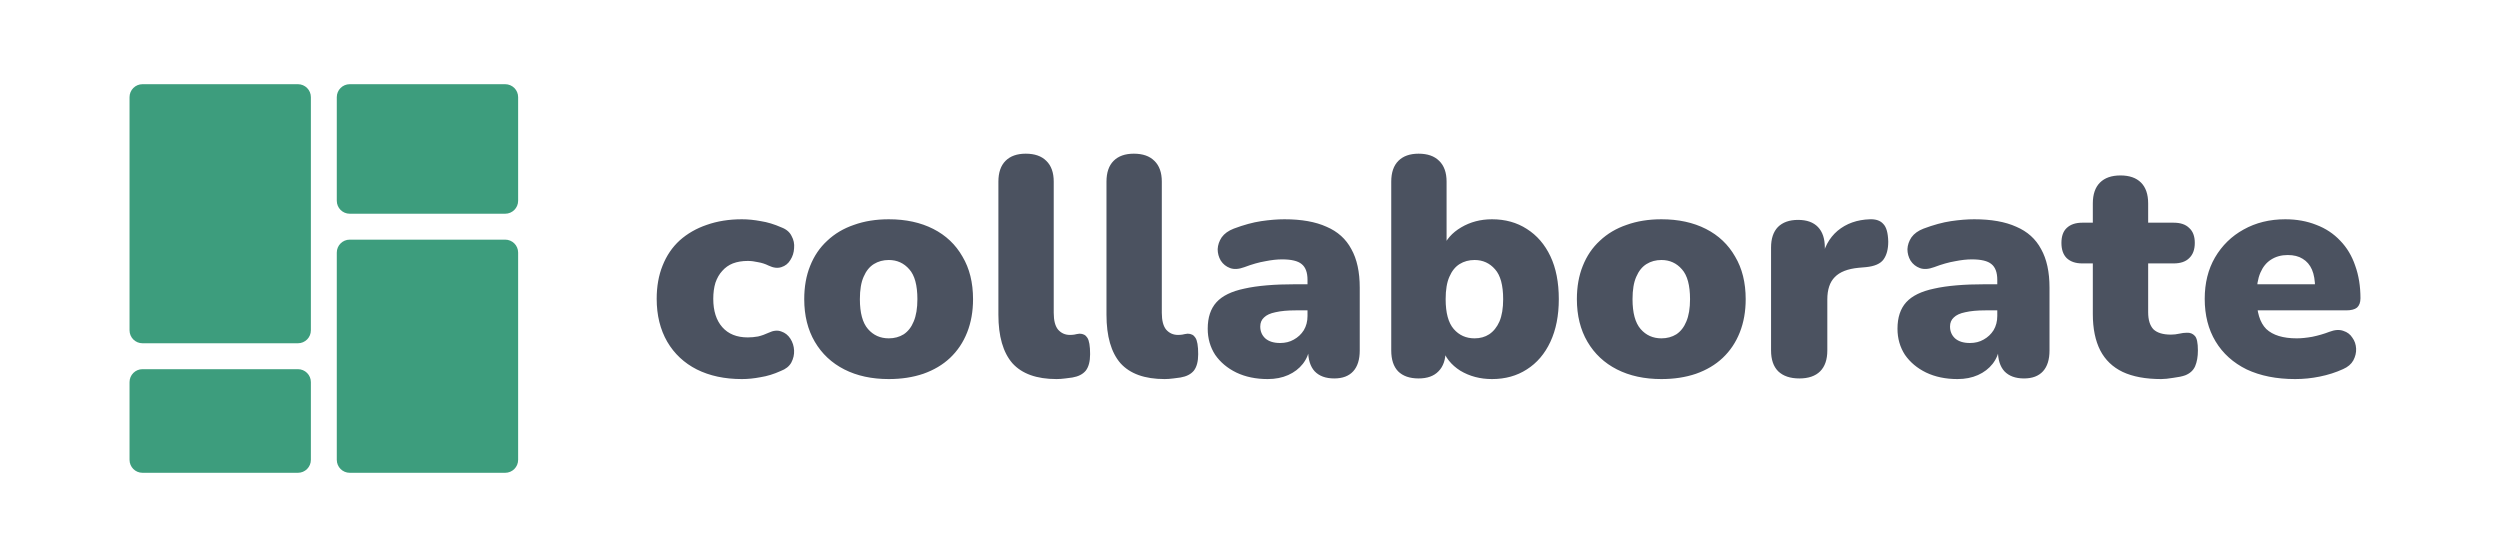
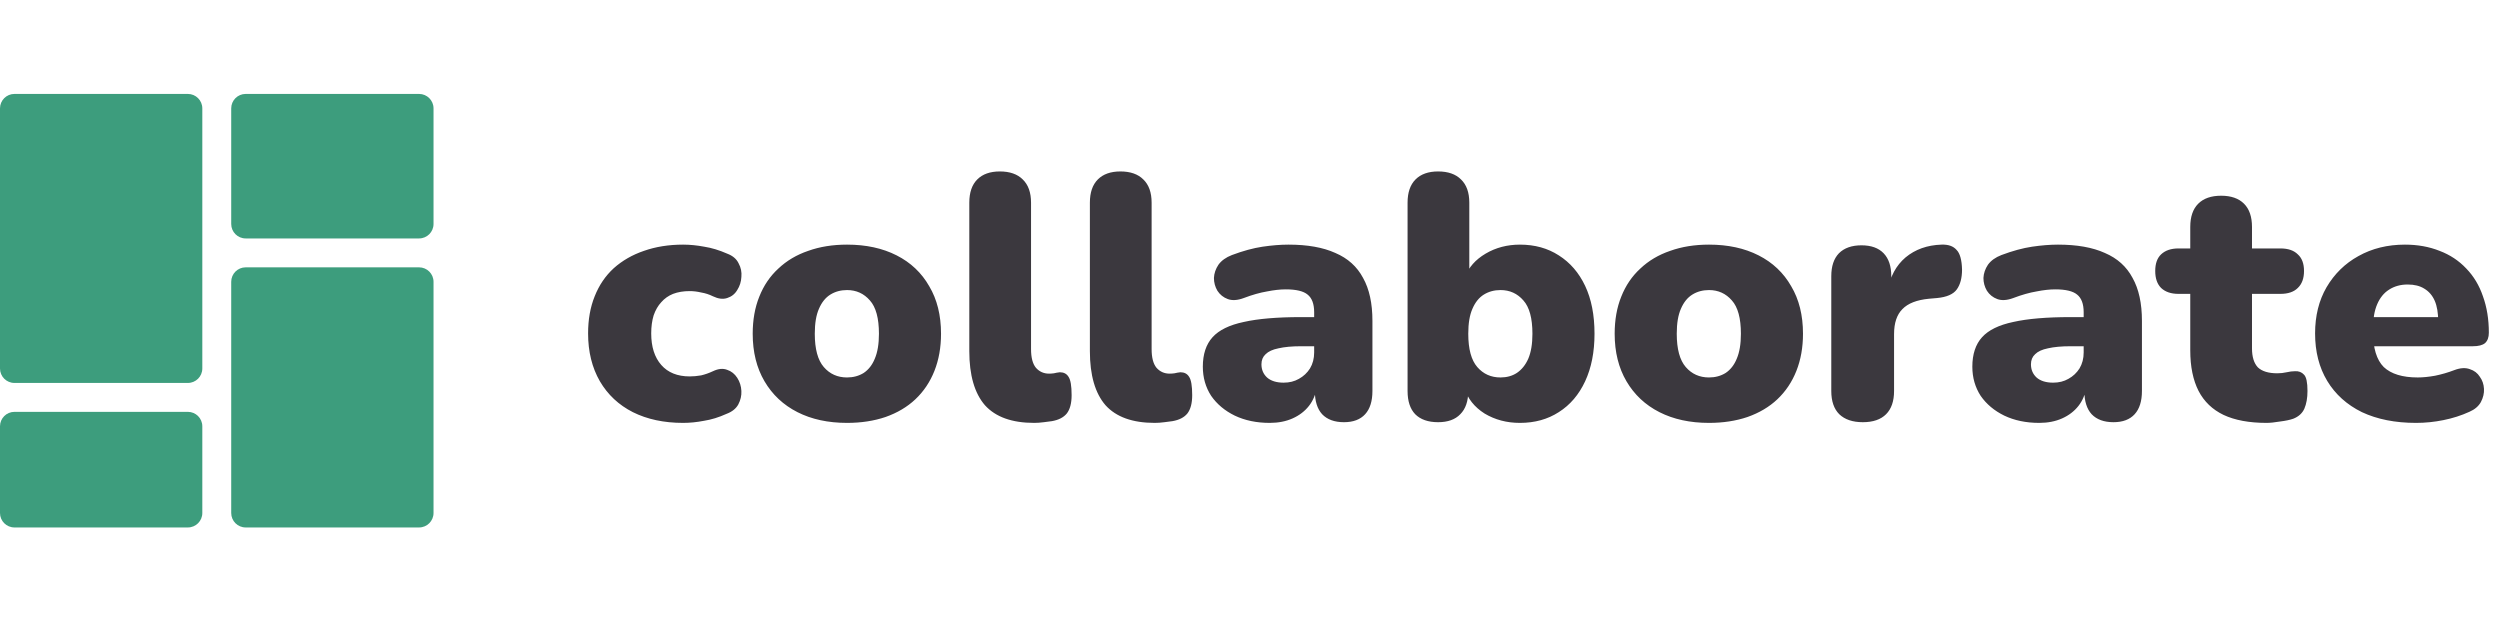
- <svg xmlns="http://www.w3.org/2000/svg" width="193" height="43" viewBox="0 0 193 43" fill="none">
-   <rect x="10" y="6.5" width="14" height="20" rx="1" fill="#3D9D7D" />
-   <rect x="26" y="18.5" width="14" height="18" rx="1" fill="#3D9D7D" />
-   <rect x="26" y="6.5" width="14" height="10" rx="1" fill="#3D9D7D" />
-   <rect x="10" y="28.5" width="14" height="8" rx="1" fill="#3D9D7D" />
-   <path d="M57.272 29.264C55.944 29.264 54.784 29.016 53.792 28.52C52.816 28.024 52.056 27.312 51.512 26.384C50.968 25.44 50.696 24.336 50.696 23.072C50.696 22.112 50.848 21.256 51.152 20.504C51.456 19.736 51.896 19.088 52.472 18.56C53.064 18.032 53.76 17.632 54.56 17.36C55.376 17.072 56.28 16.928 57.272 16.928C57.736 16.928 58.224 16.976 58.736 17.072C59.248 17.152 59.776 17.312 60.32 17.552C60.704 17.696 60.968 17.92 61.112 18.224C61.272 18.512 61.336 18.824 61.304 19.16C61.288 19.496 61.192 19.8 61.016 20.072C60.856 20.344 60.624 20.528 60.32 20.624C60.032 20.72 59.704 20.68 59.336 20.504C59.08 20.376 58.808 20.288 58.52 20.24C58.248 20.176 57.984 20.144 57.728 20.144C57.296 20.144 56.912 20.208 56.576 20.336C56.256 20.464 55.984 20.656 55.76 20.912C55.536 21.152 55.36 21.456 55.232 21.824C55.12 22.192 55.064 22.608 55.064 23.072C55.064 24 55.296 24.728 55.76 25.256C56.224 25.784 56.88 26.048 57.728 26.048C57.984 26.048 58.248 26.024 58.52 25.976C58.792 25.912 59.064 25.816 59.336 25.688C59.704 25.512 60.032 25.48 60.32 25.592C60.608 25.688 60.84 25.872 61.016 26.144C61.192 26.416 61.288 26.72 61.304 27.056C61.32 27.376 61.248 27.688 61.088 27.992C60.928 28.28 60.656 28.496 60.272 28.64C59.744 28.88 59.224 29.04 58.712 29.12C58.216 29.216 57.736 29.264 57.272 29.264ZM68.615 29.264C67.303 29.264 66.159 29.016 65.183 28.52C64.207 28.024 63.447 27.312 62.903 26.384C62.359 25.456 62.087 24.36 62.087 23.096C62.087 22.136 62.239 21.28 62.543 20.528C62.847 19.76 63.287 19.112 63.863 18.584C64.439 18.04 65.127 17.632 65.927 17.36C66.727 17.072 67.623 16.928 68.615 16.928C69.927 16.928 71.071 17.176 72.047 17.672C73.023 18.168 73.775 18.88 74.303 19.808C74.847 20.72 75.119 21.816 75.119 23.096C75.119 24.04 74.967 24.896 74.663 25.664C74.359 26.432 73.919 27.088 73.343 27.632C72.783 28.16 72.095 28.568 71.279 28.856C70.479 29.128 69.591 29.264 68.615 29.264ZM68.615 26.12C69.047 26.12 69.431 26.016 69.767 25.808C70.103 25.584 70.359 25.256 70.535 24.824C70.727 24.376 70.823 23.8 70.823 23.096C70.823 22.024 70.615 21.256 70.199 20.792C69.783 20.312 69.255 20.072 68.615 20.072C68.183 20.072 67.799 20.176 67.463 20.384C67.127 20.592 66.863 20.92 66.671 21.368C66.479 21.8 66.383 22.376 66.383 23.096C66.383 24.152 66.591 24.92 67.007 25.4C67.423 25.88 67.959 26.12 68.615 26.12ZM81.564 29.264C80.028 29.264 78.892 28.856 78.156 28.04C77.436 27.208 77.076 25.96 77.076 24.296V14.024C77.076 13.32 77.26 12.784 77.628 12.416C77.996 12.048 78.516 11.864 79.188 11.864C79.876 11.864 80.404 12.048 80.772 12.416C81.156 12.784 81.348 13.32 81.348 14.024V24.152C81.348 24.744 81.46 25.176 81.684 25.448C81.924 25.72 82.228 25.856 82.596 25.856C82.708 25.856 82.82 25.848 82.932 25.832C83.06 25.8 83.196 25.776 83.34 25.76C83.612 25.76 83.812 25.864 83.94 26.072C84.084 26.28 84.156 26.704 84.156 27.344C84.156 27.904 84.044 28.328 83.82 28.616C83.596 28.888 83.252 29.064 82.788 29.144C82.66 29.16 82.476 29.184 82.236 29.216C81.996 29.248 81.772 29.264 81.564 29.264ZM89.908 29.264C88.372 29.264 87.236 28.856 86.5 28.04C85.78 27.208 85.42 25.96 85.42 24.296V14.024C85.42 13.32 85.604 12.784 85.972 12.416C86.34 12.048 86.86 11.864 87.532 11.864C88.22 11.864 88.748 12.048 89.116 12.416C89.5 12.784 89.692 13.32 89.692 14.024V24.152C89.692 24.744 89.804 25.176 90.028 25.448C90.268 25.72 90.572 25.856 90.94 25.856C91.052 25.856 91.164 25.848 91.276 25.832C91.404 25.8 91.54 25.776 91.684 25.76C91.956 25.76 92.156 25.864 92.284 26.072C92.428 26.28 92.5 26.704 92.5 27.344C92.5 27.904 92.388 28.328 92.164 28.616C91.94 28.888 91.596 29.064 91.132 29.144C91.004 29.16 90.82 29.184 90.58 29.216C90.34 29.248 90.116 29.264 89.908 29.264ZM97.868 29.264C96.956 29.264 96.148 29.096 95.444 28.76C94.756 28.424 94.212 27.968 93.812 27.392C93.428 26.8 93.236 26.128 93.236 25.376C93.236 24.512 93.46 23.832 93.908 23.336C94.356 22.84 95.076 22.488 96.068 22.28C97.06 22.056 98.38 21.944 100.028 21.944H101.348V23.96H100.028C99.404 23.96 98.884 24.008 98.468 24.104C98.068 24.184 97.772 24.32 97.58 24.512C97.388 24.688 97.292 24.92 97.292 25.208C97.292 25.576 97.42 25.88 97.676 26.12C97.948 26.36 98.332 26.48 98.828 26.48C99.228 26.48 99.58 26.392 99.884 26.216C100.204 26.04 100.46 25.8 100.652 25.496C100.844 25.176 100.94 24.808 100.94 24.392V21.608C100.94 21.032 100.788 20.624 100.484 20.384C100.196 20.144 99.692 20.024 98.972 20.024C98.588 20.024 98.156 20.072 97.676 20.168C97.196 20.248 96.66 20.4 96.068 20.624C95.636 20.784 95.268 20.808 94.964 20.696C94.66 20.584 94.42 20.392 94.244 20.12C94.084 19.848 94.004 19.552 94.004 19.232C94.02 18.912 94.124 18.608 94.316 18.32C94.524 18.032 94.836 17.808 95.252 17.648C96.02 17.36 96.724 17.168 97.364 17.072C98.02 16.976 98.62 16.928 99.164 16.928C100.476 16.928 101.556 17.12 102.404 17.504C103.268 17.872 103.908 18.448 104.324 19.232C104.756 20 104.972 20.992 104.972 22.208V27.056C104.972 27.76 104.804 28.296 104.468 28.664C104.132 29.032 103.644 29.216 103.004 29.216C102.348 29.216 101.844 29.032 101.492 28.664C101.156 28.296 100.988 27.76 100.988 27.056V26.432L101.132 26.768C101.052 27.28 100.868 27.72 100.58 28.088C100.292 28.456 99.916 28.744 99.452 28.952C98.988 29.16 98.46 29.264 97.868 29.264ZM115.18 29.264C114.268 29.264 113.452 29.048 112.732 28.616C112.028 28.168 111.564 27.584 111.34 26.864L111.604 25.88V27.056C111.604 27.76 111.42 28.296 111.052 28.664C110.7 29.032 110.188 29.216 109.516 29.216C108.828 29.216 108.3 29.032 107.932 28.664C107.58 28.296 107.404 27.76 107.404 27.056V14.024C107.404 13.32 107.588 12.784 107.956 12.416C108.324 12.048 108.844 11.864 109.516 11.864C110.204 11.864 110.732 12.048 111.1 12.416C111.484 12.784 111.676 13.32 111.676 14.024V19.16H111.388C111.628 18.504 112.1 17.968 112.804 17.552C113.508 17.136 114.3 16.928 115.18 16.928C116.204 16.928 117.1 17.176 117.868 17.672C118.652 18.168 119.26 18.872 119.692 19.784C120.124 20.696 120.34 21.8 120.34 23.096C120.34 24.36 120.124 25.456 119.692 26.384C119.26 27.312 118.652 28.024 117.868 28.52C117.1 29.016 116.204 29.264 115.18 29.264ZM113.836 26.12C114.268 26.12 114.644 26.016 114.964 25.808C115.3 25.584 115.564 25.256 115.756 24.824C115.948 24.376 116.044 23.8 116.044 23.096C116.044 22.024 115.836 21.256 115.42 20.792C115.004 20.312 114.476 20.072 113.836 20.072C113.404 20.072 113.02 20.176 112.684 20.384C112.348 20.592 112.084 20.92 111.892 21.368C111.7 21.8 111.604 22.376 111.604 23.096C111.604 24.152 111.812 24.92 112.228 25.4C112.644 25.88 113.18 26.12 113.836 26.12ZM128.263 29.264C126.951 29.264 125.807 29.016 124.831 28.52C123.855 28.024 123.095 27.312 122.551 26.384C122.007 25.456 121.735 24.36 121.735 23.096C121.735 22.136 121.887 21.28 122.191 20.528C122.495 19.76 122.935 19.112 123.511 18.584C124.087 18.04 124.775 17.632 125.575 17.36C126.375 17.072 127.271 16.928 128.263 16.928C129.575 16.928 130.719 17.176 131.695 17.672C132.671 18.168 133.423 18.88 133.951 19.808C134.495 20.72 134.767 21.816 134.767 23.096C134.767 24.04 134.615 24.896 134.311 25.664C134.007 26.432 133.567 27.088 132.991 27.632C132.431 28.16 131.743 28.568 130.927 28.856C130.127 29.128 129.239 29.264 128.263 29.264ZM128.263 26.12C128.695 26.12 129.079 26.016 129.415 25.808C129.751 25.584 130.007 25.256 130.183 24.824C130.375 24.376 130.471 23.8 130.471 23.096C130.471 22.024 130.263 21.256 129.847 20.792C129.431 20.312 128.903 20.072 128.263 20.072C127.831 20.072 127.447 20.176 127.111 20.384C126.775 20.592 126.511 20.92 126.319 21.368C126.127 21.8 126.031 22.376 126.031 23.096C126.031 24.152 126.239 24.92 126.655 25.4C127.071 25.88 127.607 26.12 128.263 26.12ZM138.909 29.216C138.205 29.216 137.661 29.032 137.277 28.664C136.909 28.296 136.725 27.76 136.725 27.056V19.112C136.725 18.424 136.901 17.896 137.253 17.528C137.621 17.16 138.141 16.976 138.813 16.976C139.485 16.976 139.997 17.16 140.349 17.528C140.701 17.896 140.877 18.424 140.877 19.112V20.096H140.637C140.797 19.136 141.205 18.376 141.861 17.816C142.533 17.256 143.365 16.96 144.357 16.928C144.821 16.912 145.165 17.032 145.389 17.288C145.629 17.528 145.757 17.984 145.773 18.656C145.773 19.232 145.653 19.688 145.413 20.024C145.173 20.36 144.717 20.56 144.045 20.624L143.493 20.672C142.645 20.752 142.029 20.992 141.645 21.392C141.261 21.776 141.069 22.352 141.069 23.12V27.056C141.069 27.76 140.885 28.296 140.517 28.664C140.149 29.032 139.613 29.216 138.909 29.216ZM151.118 29.264C150.206 29.264 149.398 29.096 148.694 28.76C148.006 28.424 147.462 27.968 147.062 27.392C146.678 26.8 146.486 26.128 146.486 25.376C146.486 24.512 146.71 23.832 147.158 23.336C147.606 22.84 148.326 22.488 149.318 22.28C150.31 22.056 151.63 21.944 153.278 21.944H154.598V23.96H153.278C152.654 23.96 152.134 24.008 151.718 24.104C151.318 24.184 151.022 24.32 150.83 24.512C150.638 24.688 150.542 24.92 150.542 25.208C150.542 25.576 150.67 25.88 150.926 26.12C151.198 26.36 151.582 26.48 152.078 26.48C152.478 26.48 152.83 26.392 153.134 26.216C153.454 26.04 153.71 25.8 153.902 25.496C154.094 25.176 154.19 24.808 154.19 24.392V21.608C154.19 21.032 154.038 20.624 153.734 20.384C153.446 20.144 152.942 20.024 152.222 20.024C151.838 20.024 151.406 20.072 150.926 20.168C150.446 20.248 149.91 20.4 149.318 20.624C148.886 20.784 148.518 20.808 148.214 20.696C147.91 20.584 147.67 20.392 147.494 20.12C147.334 19.848 147.254 19.552 147.254 19.232C147.27 18.912 147.374 18.608 147.566 18.32C147.774 18.032 148.086 17.808 148.502 17.648C149.27 17.36 149.974 17.168 150.614 17.072C151.27 16.976 151.87 16.928 152.414 16.928C153.726 16.928 154.806 17.12 155.654 17.504C156.518 17.872 157.158 18.448 157.574 19.232C158.006 20 158.222 20.992 158.222 22.208V27.056C158.222 27.76 158.054 28.296 157.718 28.664C157.382 29.032 156.894 29.216 156.254 29.216C155.598 29.216 155.094 29.032 154.742 28.664C154.406 28.296 154.238 27.76 154.238 27.056V26.432L154.382 26.768C154.302 27.28 154.118 27.72 153.83 28.088C153.542 28.456 153.166 28.744 152.702 28.952C152.238 29.16 151.71 29.264 151.118 29.264ZM166.846 29.264C165.646 29.264 164.654 29.08 163.87 28.712C163.102 28.344 162.526 27.792 162.142 27.056C161.758 26.304 161.566 25.368 161.566 24.248V20.336H160.75C160.238 20.336 159.838 20.2 159.55 19.928C159.278 19.656 159.142 19.264 159.142 18.752C159.142 18.24 159.278 17.856 159.55 17.6C159.838 17.328 160.238 17.192 160.75 17.192H161.566V15.704C161.566 15 161.75 14.464 162.118 14.096C162.486 13.728 163.014 13.544 163.702 13.544C164.39 13.544 164.918 13.728 165.286 14.096C165.654 14.464 165.838 15 165.838 15.704V17.192H167.806C168.334 17.192 168.734 17.328 169.006 17.6C169.294 17.856 169.438 18.24 169.438 18.752C169.438 19.264 169.294 19.656 169.006 19.928C168.734 20.2 168.334 20.336 167.806 20.336H165.838V24.104C165.838 24.696 165.974 25.136 166.246 25.424C166.534 25.696 166.982 25.832 167.59 25.832C167.814 25.832 168.03 25.808 168.238 25.76C168.446 25.712 168.638 25.688 168.814 25.688C169.07 25.672 169.278 25.752 169.438 25.928C169.598 26.088 169.678 26.464 169.678 27.056C169.678 27.536 169.606 27.944 169.462 28.28C169.318 28.6 169.062 28.832 168.694 28.976C168.47 29.056 168.166 29.12 167.782 29.168C167.398 29.232 167.086 29.264 166.846 29.264ZM177.188 29.264C175.748 29.264 174.5 29.016 173.444 28.52C172.404 28.008 171.604 27.288 171.044 26.36C170.484 25.432 170.204 24.336 170.204 23.072C170.204 21.856 170.468 20.792 170.996 19.88C171.54 18.952 172.276 18.232 173.204 17.72C174.148 17.192 175.22 16.928 176.42 16.928C177.3 16.928 178.1 17.072 178.82 17.36C179.54 17.632 180.156 18.04 180.668 18.584C181.18 19.112 181.564 19.752 181.82 20.504C182.092 21.256 182.228 22.096 182.228 23.024C182.228 23.344 182.14 23.584 181.964 23.744C181.788 23.888 181.508 23.96 181.124 23.96H173.78V21.944H179.108L178.724 22.256C178.724 21.664 178.644 21.184 178.484 20.816C178.324 20.448 178.084 20.168 177.764 19.976C177.46 19.784 177.076 19.688 176.612 19.688C176.116 19.688 175.684 19.808 175.316 20.048C174.964 20.272 174.692 20.608 174.5 21.056C174.308 21.504 174.212 22.064 174.212 22.736V22.952C174.212 24.088 174.46 24.904 174.956 25.4C175.468 25.88 176.252 26.12 177.308 26.12C177.66 26.12 178.06 26.08 178.508 26C178.972 25.904 179.412 25.776 179.828 25.616C180.244 25.456 180.604 25.432 180.908 25.544C181.212 25.64 181.444 25.816 181.604 26.072C181.78 26.312 181.876 26.592 181.892 26.912C181.908 27.216 181.836 27.52 181.676 27.824C181.516 28.112 181.252 28.336 180.884 28.496C180.324 28.752 179.724 28.944 179.084 29.072C178.46 29.2 177.828 29.264 177.188 29.264Z" fill="#4B5260" />
+ <svg xmlns="http://www.w3.org/2000/svg" width="173" height="43" viewBox="0 0 173 43" fill="none">
+   <rect y="6.5" width="14" height="20" rx="1" fill="#3D9D7D" />
+   <rect x="16" y="18.5" width="14" height="18" rx="1" fill="#3D9D7D" />
+   <rect x="16" y="6.5" width="14" height="10" rx="1" fill="#3D9D7D" />
+   <rect y="28.5" width="14" height="8" rx="1" fill="#3D9D7D" />
+   <path d="M47.272 29.264C45.944 29.264 44.784 29.016 43.792 28.52C42.816 28.024 42.056 27.312 41.512 26.384C40.968 25.44 40.696 24.336 40.696 23.072C40.696 22.112 40.848 21.256 41.152 20.504C41.456 19.736 41.896 19.088 42.472 18.56C43.064 18.032 43.76 17.632 44.56 17.36C45.376 17.072 46.28 16.928 47.272 16.928C47.736 16.928 48.224 16.976 48.736 17.072C49.248 17.152 49.776 17.312 50.32 17.552C50.704 17.696 50.968 17.92 51.112 18.224C51.272 18.512 51.336 18.824 51.304 19.16C51.288 19.496 51.192 19.8 51.016 20.072C50.856 20.344 50.624 20.528 50.32 20.624C50.032 20.72 49.704 20.68 49.336 20.504C49.08 20.376 48.808 20.288 48.52 20.24C48.248 20.176 47.984 20.144 47.728 20.144C47.296 20.144 46.912 20.208 46.576 20.336C46.256 20.464 45.984 20.656 45.76 20.912C45.536 21.152 45.36 21.456 45.232 21.824C45.12 22.192 45.064 22.608 45.064 23.072C45.064 24 45.296 24.728 45.76 25.256C46.224 25.784 46.88 26.048 47.728 26.048C47.984 26.048 48.248 26.024 48.52 25.976C48.792 25.912 49.064 25.816 49.336 25.688C49.704 25.512 50.032 25.48 50.32 25.592C50.608 25.688 50.84 25.872 51.016 26.144C51.192 26.416 51.288 26.72 51.304 27.056C51.32 27.376 51.248 27.688 51.088 27.992C50.928 28.28 50.656 28.496 50.272 28.64C49.744 28.88 49.224 29.04 48.712 29.12C48.216 29.216 47.736 29.264 47.272 29.264ZM58.615 29.264C57.303 29.264 56.159 29.016 55.183 28.52C54.207 28.024 53.447 27.312 52.903 26.384C52.359 25.456 52.087 24.36 52.087 23.096C52.087 22.136 52.239 21.28 52.543 20.528C52.847 19.76 53.287 19.112 53.863 18.584C54.439 18.04 55.127 17.632 55.927 17.36C56.727 17.072 57.623 16.928 58.615 16.928C59.927 16.928 61.071 17.176 62.047 17.672C63.023 18.168 63.775 18.88 64.303 19.808C64.847 20.72 65.119 21.816 65.119 23.096C65.119 24.04 64.967 24.896 64.663 25.664C64.359 26.432 63.919 27.088 63.343 27.632C62.783 28.16 62.095 28.568 61.279 28.856C60.479 29.128 59.591 29.264 58.615 29.264ZM58.615 26.12C59.047 26.12 59.431 26.016 59.767 25.808C60.103 25.584 60.359 25.256 60.535 24.824C60.727 24.376 60.823 23.8 60.823 23.096C60.823 22.024 60.615 21.256 60.199 20.792C59.783 20.312 59.255 20.072 58.615 20.072C58.183 20.072 57.799 20.176 57.463 20.384C57.127 20.592 56.863 20.92 56.671 21.368C56.479 21.8 56.383 22.376 56.383 23.096C56.383 24.152 56.591 24.92 57.007 25.4C57.423 25.88 57.959 26.12 58.615 26.12ZM71.564 29.264C70.028 29.264 68.892 28.856 68.156 28.04C67.436 27.208 67.076 25.96 67.076 24.296V14.024C67.076 13.32 67.26 12.784 67.628 12.416C67.996 12.048 68.516 11.864 69.188 11.864C69.876 11.864 70.404 12.048 70.772 12.416C71.156 12.784 71.348 13.32 71.348 14.024V24.152C71.348 24.744 71.46 25.176 71.684 25.448C71.924 25.72 72.228 25.856 72.596 25.856C72.708 25.856 72.82 25.848 72.932 25.832C73.06 25.8 73.196 25.776 73.34 25.76C73.612 25.76 73.812 25.864 73.94 26.072C74.084 26.28 74.156 26.704 74.156 27.344C74.156 27.904 74.044 28.328 73.82 28.616C73.596 28.888 73.252 29.064 72.788 29.144C72.66 29.16 72.476 29.184 72.236 29.216C71.996 29.248 71.772 29.264 71.564 29.264ZM79.908 29.264C78.372 29.264 77.236 28.856 76.5 28.04C75.78 27.208 75.42 25.96 75.42 24.296V14.024C75.42 13.32 75.604 12.784 75.972 12.416C76.34 12.048 76.86 11.864 77.532 11.864C78.22 11.864 78.748 12.048 79.116 12.416C79.5 12.784 79.692 13.32 79.692 14.024V24.152C79.692 24.744 79.804 25.176 80.028 25.448C80.268 25.72 80.572 25.856 80.94 25.856C81.052 25.856 81.164 25.848 81.276 25.832C81.404 25.8 81.54 25.776 81.684 25.76C81.956 25.76 82.156 25.864 82.284 26.072C82.428 26.28 82.5 26.704 82.5 27.344C82.5 27.904 82.388 28.328 82.164 28.616C81.94 28.888 81.596 29.064 81.132 29.144C81.004 29.16 80.82 29.184 80.58 29.216C80.34 29.248 80.116 29.264 79.908 29.264ZM87.868 29.264C86.956 29.264 86.148 29.096 85.444 28.76C84.756 28.424 84.212 27.968 83.812 27.392C83.428 26.8 83.236 26.128 83.236 25.376C83.236 24.512 83.46 23.832 83.908 23.336C84.356 22.84 85.076 22.488 86.068 22.28C87.06 22.056 88.38 21.944 90.028 21.944H91.348V23.96H90.028C89.404 23.96 88.884 24.008 88.468 24.104C88.068 24.184 87.772 24.32 87.58 24.512C87.388 24.688 87.292 24.92 87.292 25.208C87.292 25.576 87.42 25.88 87.676 26.12C87.948 26.36 88.332 26.48 88.828 26.48C89.228 26.48 89.58 26.392 89.884 26.216C90.204 26.04 90.46 25.8 90.652 25.496C90.844 25.176 90.94 24.808 90.94 24.392V21.608C90.94 21.032 90.788 20.624 90.484 20.384C90.196 20.144 89.692 20.024 88.972 20.024C88.588 20.024 88.156 20.072 87.676 20.168C87.196 20.248 86.66 20.4 86.068 20.624C85.636 20.784 85.268 20.808 84.964 20.696C84.66 20.584 84.42 20.392 84.244 20.12C84.084 19.848 84.004 19.552 84.004 19.232C84.02 18.912 84.124 18.608 84.316 18.32C84.524 18.032 84.836 17.808 85.252 17.648C86.02 17.36 86.724 17.168 87.364 17.072C88.02 16.976 88.62 16.928 89.164 16.928C90.476 16.928 91.556 17.12 92.404 17.504C93.268 17.872 93.908 18.448 94.324 19.232C94.756 20 94.972 20.992 94.972 22.208V27.056C94.972 27.76 94.804 28.296 94.468 28.664C94.132 29.032 93.644 29.216 93.004 29.216C92.348 29.216 91.844 29.032 91.492 28.664C91.156 28.296 90.988 27.76 90.988 27.056V26.432L91.132 26.768C91.052 27.28 90.868 27.72 90.58 28.088C90.292 28.456 89.916 28.744 89.452 28.952C88.988 29.16 88.46 29.264 87.868 29.264ZM105.18 29.264C104.268 29.264 103.452 29.048 102.732 28.616C102.028 28.168 101.564 27.584 101.34 26.864L101.604 25.88V27.056C101.604 27.76 101.42 28.296 101.052 28.664C100.7 29.032 100.188 29.216 99.516 29.216C98.828 29.216 98.3 29.032 97.932 28.664C97.58 28.296 97.404 27.76 97.404 27.056V14.024C97.404 13.32 97.588 12.784 97.956 12.416C98.324 12.048 98.844 11.864 99.516 11.864C100.204 11.864 100.732 12.048 101.1 12.416C101.484 12.784 101.676 13.32 101.676 14.024V19.16H101.388C101.628 18.504 102.1 17.968 102.804 17.552C103.508 17.136 104.3 16.928 105.18 16.928C106.204 16.928 107.1 17.176 107.868 17.672C108.652 18.168 109.26 18.872 109.692 19.784C110.124 20.696 110.34 21.8 110.34 23.096C110.34 24.36 110.124 25.456 109.692 26.384C109.26 27.312 108.652 28.024 107.868 28.52C107.1 29.016 106.204 29.264 105.18 29.264ZM103.836 26.12C104.268 26.12 104.644 26.016 104.964 25.808C105.3 25.584 105.564 25.256 105.756 24.824C105.948 24.376 106.044 23.8 106.044 23.096C106.044 22.024 105.836 21.256 105.42 20.792C105.004 20.312 104.476 20.072 103.836 20.072C103.404 20.072 103.02 20.176 102.684 20.384C102.348 20.592 102.084 20.92 101.892 21.368C101.7 21.8 101.604 22.376 101.604 23.096C101.604 24.152 101.812 24.92 102.228 25.4C102.644 25.88 103.18 26.12 103.836 26.12ZM118.263 29.264C116.951 29.264 115.807 29.016 114.831 28.52C113.855 28.024 113.095 27.312 112.551 26.384C112.007 25.456 111.735 24.36 111.735 23.096C111.735 22.136 111.887 21.28 112.191 20.528C112.495 19.76 112.935 19.112 113.511 18.584C114.087 18.04 114.775 17.632 115.575 17.36C116.375 17.072 117.271 16.928 118.263 16.928C119.575 16.928 120.719 17.176 121.695 17.672C122.671 18.168 123.423 18.88 123.951 19.808C124.495 20.72 124.767 21.816 124.767 23.096C124.767 24.04 124.615 24.896 124.311 25.664C124.007 26.432 123.567 27.088 122.991 27.632C122.431 28.16 121.743 28.568 120.927 28.856C120.127 29.128 119.239 29.264 118.263 29.264ZM118.263 26.12C118.695 26.12 119.079 26.016 119.415 25.808C119.751 25.584 120.007 25.256 120.183 24.824C120.375 24.376 120.471 23.8 120.471 23.096C120.471 22.024 120.263 21.256 119.847 20.792C119.431 20.312 118.903 20.072 118.263 20.072C117.831 20.072 117.447 20.176 117.111 20.384C116.775 20.592 116.511 20.92 116.319 21.368C116.127 21.8 116.031 22.376 116.031 23.096C116.031 24.152 116.239 24.92 116.655 25.4C117.071 25.88 117.607 26.12 118.263 26.12ZM128.909 29.216C128.205 29.216 127.661 29.032 127.277 28.664C126.909 28.296 126.725 27.76 126.725 27.056V19.112C126.725 18.424 126.901 17.896 127.253 17.528C127.621 17.16 128.141 16.976 128.813 16.976C129.485 16.976 129.997 17.16 130.349 17.528C130.701 17.896 130.877 18.424 130.877 19.112V20.096H130.637C130.797 19.136 131.205 18.376 131.861 17.816C132.533 17.256 133.365 16.96 134.357 16.928C134.821 16.912 135.165 17.032 135.389 17.288C135.629 17.528 135.757 17.984 135.773 18.656C135.773 19.232 135.653 19.688 135.413 20.024C135.173 20.36 134.717 20.56 134.045 20.624L133.493 20.672C132.645 20.752 132.029 20.992 131.645 21.392C131.261 21.776 131.069 22.352 131.069 23.12V27.056C131.069 27.76 130.885 28.296 130.517 28.664C130.149 29.032 129.613 29.216 128.909 29.216ZM141.118 29.264C140.206 29.264 139.398 29.096 138.694 28.76C138.006 28.424 137.462 27.968 137.062 27.392C136.678 26.8 136.486 26.128 136.486 25.376C136.486 24.512 136.71 23.832 137.158 23.336C137.606 22.84 138.326 22.488 139.318 22.28C140.31 22.056 141.63 21.944 143.278 21.944H144.598V23.96H143.278C142.654 23.96 142.134 24.008 141.718 24.104C141.318 24.184 141.022 24.32 140.83 24.512C140.638 24.688 140.542 24.92 140.542 25.208C140.542 25.576 140.67 25.88 140.926 26.12C141.198 26.36 141.582 26.48 142.078 26.48C142.478 26.48 142.83 26.392 143.134 26.216C143.454 26.04 143.71 25.8 143.902 25.496C144.094 25.176 144.19 24.808 144.19 24.392V21.608C144.19 21.032 144.038 20.624 143.734 20.384C143.446 20.144 142.942 20.024 142.222 20.024C141.838 20.024 141.406 20.072 140.926 20.168C140.446 20.248 139.91 20.4 139.318 20.624C138.886 20.784 138.518 20.808 138.214 20.696C137.91 20.584 137.67 20.392 137.494 20.12C137.334 19.848 137.254 19.552 137.254 19.232C137.27 18.912 137.374 18.608 137.566 18.32C137.774 18.032 138.086 17.808 138.502 17.648C139.27 17.36 139.974 17.168 140.614 17.072C141.27 16.976 141.87 16.928 142.414 16.928C143.726 16.928 144.806 17.12 145.654 17.504C146.518 17.872 147.158 18.448 147.574 19.232C148.006 20 148.222 20.992 148.222 22.208V27.056C148.222 27.76 148.054 28.296 147.718 28.664C147.382 29.032 146.894 29.216 146.254 29.216C145.598 29.216 145.094 29.032 144.742 28.664C144.406 28.296 144.238 27.76 144.238 27.056V26.432L144.382 26.768C144.302 27.28 144.118 27.72 143.83 28.088C143.542 28.456 143.166 28.744 142.702 28.952C142.238 29.16 141.71 29.264 141.118 29.264ZM156.846 29.264C155.646 29.264 154.654 29.08 153.87 28.712C153.102 28.344 152.526 27.792 152.142 27.056C151.758 26.304 151.566 25.368 151.566 24.248V20.336H150.75C150.238 20.336 149.838 20.2 149.55 19.928C149.278 19.656 149.142 19.264 149.142 18.752C149.142 18.24 149.278 17.856 149.55 17.6C149.838 17.328 150.238 17.192 150.75 17.192H151.566V15.704C151.566 15 151.75 14.464 152.118 14.096C152.486 13.728 153.014 13.544 153.702 13.544C154.39 13.544 154.918 13.728 155.286 14.096C155.654 14.464 155.838 15 155.838 15.704V17.192H157.806C158.334 17.192 158.734 17.328 159.006 17.6C159.294 17.856 159.438 18.24 159.438 18.752C159.438 19.264 159.294 19.656 159.006 19.928C158.734 20.2 158.334 20.336 157.806 20.336H155.838V24.104C155.838 24.696 155.974 25.136 156.246 25.424C156.534 25.696 156.982 25.832 157.59 25.832C157.814 25.832 158.03 25.808 158.238 25.76C158.446 25.712 158.638 25.688 158.814 25.688C159.07 25.672 159.278 25.752 159.438 25.928C159.598 26.088 159.678 26.464 159.678 27.056C159.678 27.536 159.606 27.944 159.462 28.28C159.318 28.6 159.062 28.832 158.694 28.976C158.47 29.056 158.166 29.12 157.782 29.168C157.398 29.232 157.086 29.264 156.846 29.264ZM167.188 29.264C165.748 29.264 164.5 29.016 163.444 28.52C162.404 28.008 161.604 27.288 161.044 26.36C160.484 25.432 160.204 24.336 160.204 23.072C160.204 21.856 160.468 20.792 160.996 19.88C161.54 18.952 162.276 18.232 163.204 17.72C164.148 17.192 165.22 16.928 166.42 16.928C167.3 16.928 168.1 17.072 168.82 17.36C169.54 17.632 170.156 18.04 170.668 18.584C171.18 19.112 171.564 19.752 171.82 20.504C172.092 21.256 172.228 22.096 172.228 23.024C172.228 23.344 172.14 23.584 171.964 23.744C171.788 23.888 171.508 23.96 171.124 23.96H163.78V21.944H169.108L168.724 22.256C168.724 21.664 168.644 21.184 168.484 20.816C168.324 20.448 168.084 20.168 167.764 19.976C167.46 19.784 167.076 19.688 166.612 19.688C166.116 19.688 165.684 19.808 165.316 20.048C164.964 20.272 164.692 20.608 164.5 21.056C164.308 21.504 164.212 22.064 164.212 22.736V22.952C164.212 24.088 164.46 24.904 164.956 25.4C165.468 25.88 166.252 26.12 167.308 26.12C167.66 26.12 168.06 26.08 168.508 26C168.972 25.904 169.412 25.776 169.828 25.616C170.244 25.456 170.604 25.432 170.908 25.544C171.212 25.64 171.444 25.816 171.604 26.072C171.78 26.312 171.876 26.592 171.892 26.912C171.908 27.216 171.836 27.52 171.676 27.824C171.516 28.112 171.252 28.336 170.884 28.496C170.324 28.752 169.724 28.944 169.084 29.072C168.46 29.2 167.828 29.264 167.188 29.264Z" fill="#3B383E" />
</svg>
